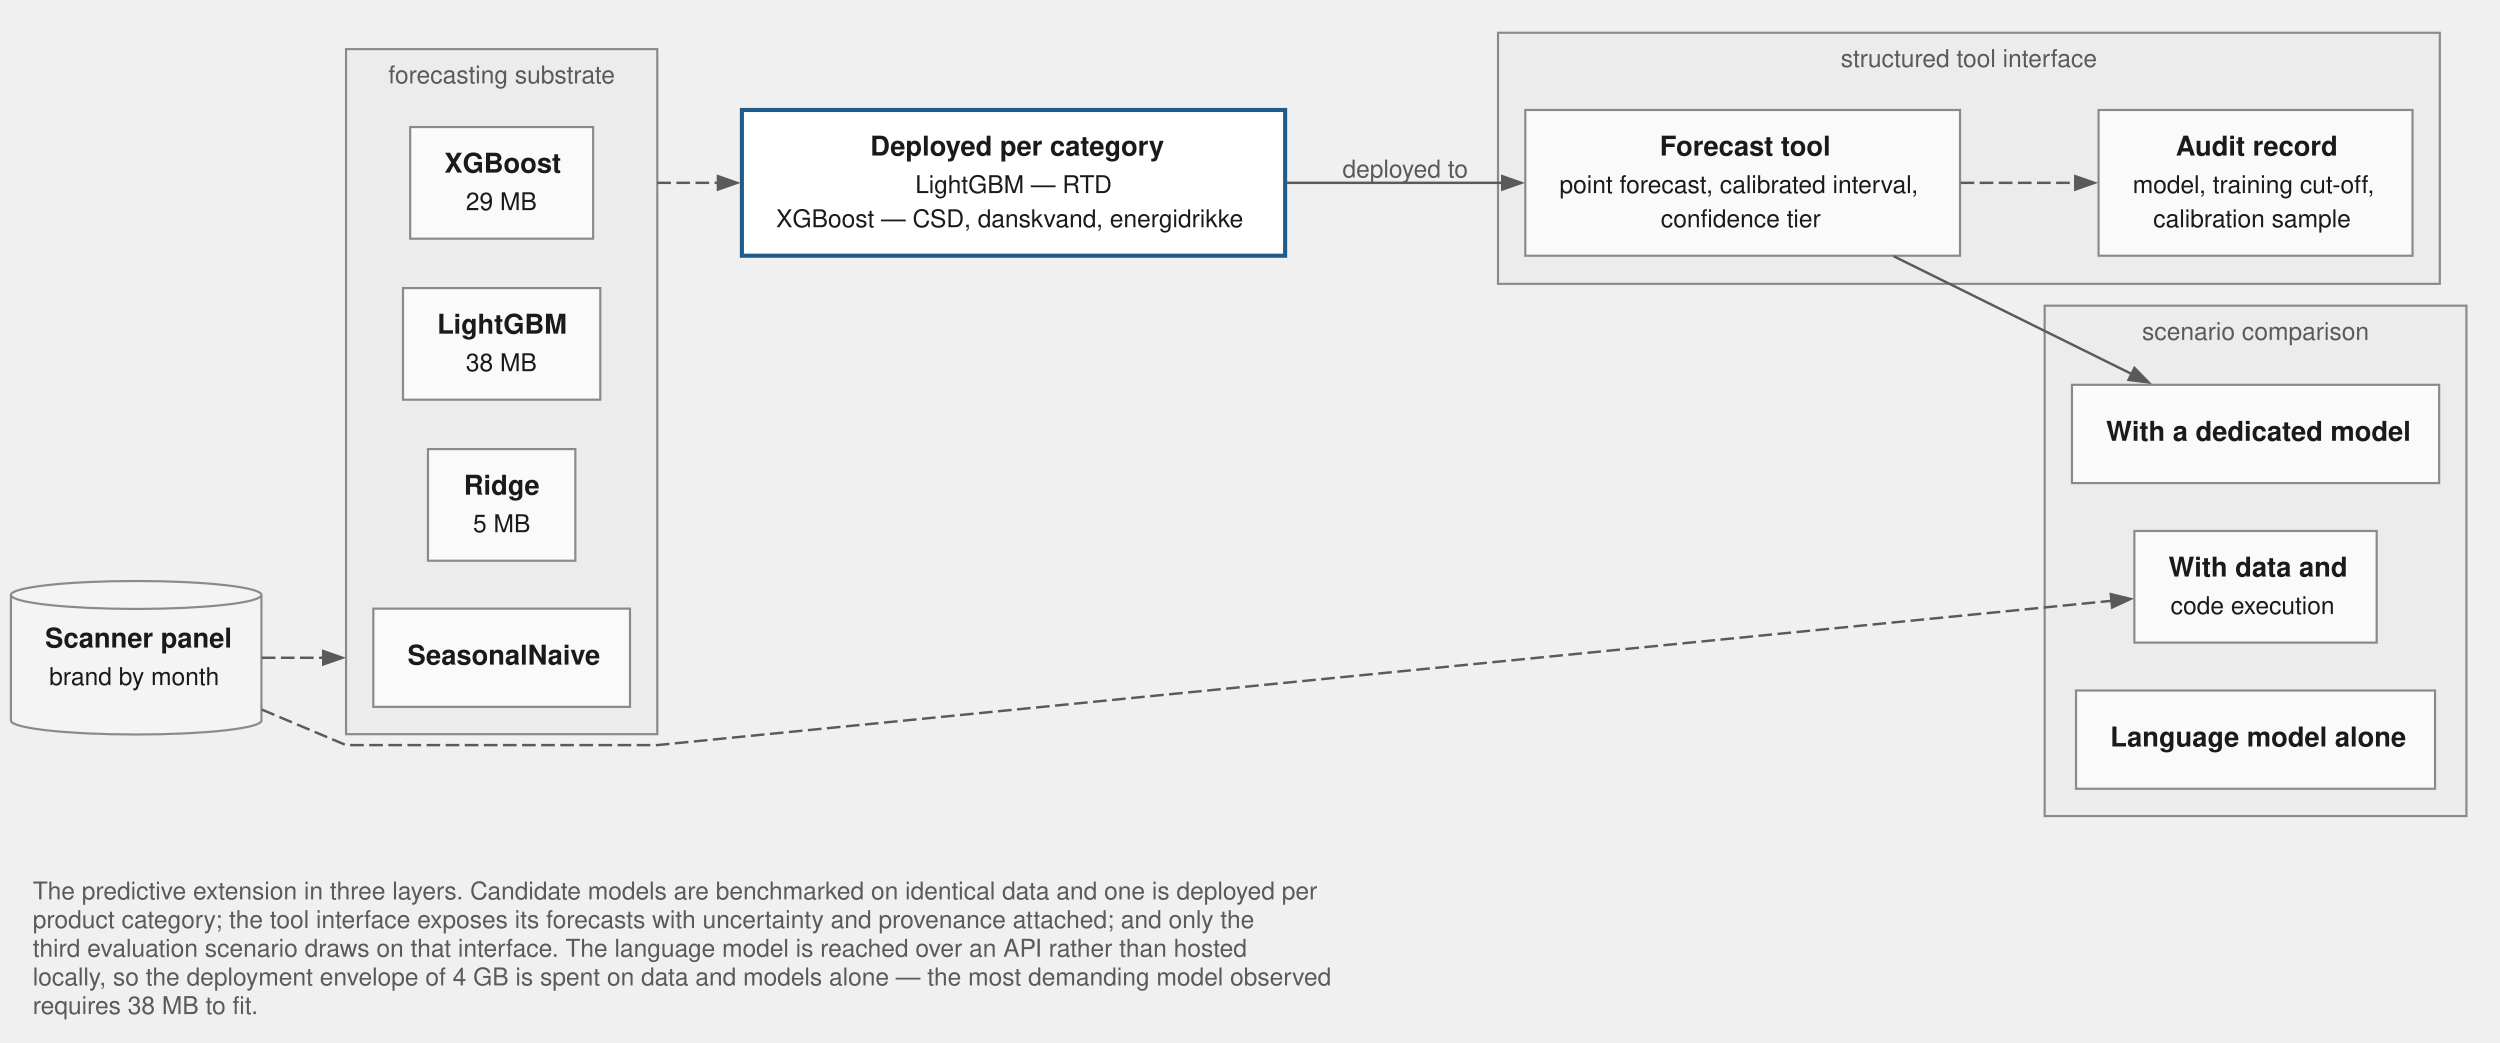
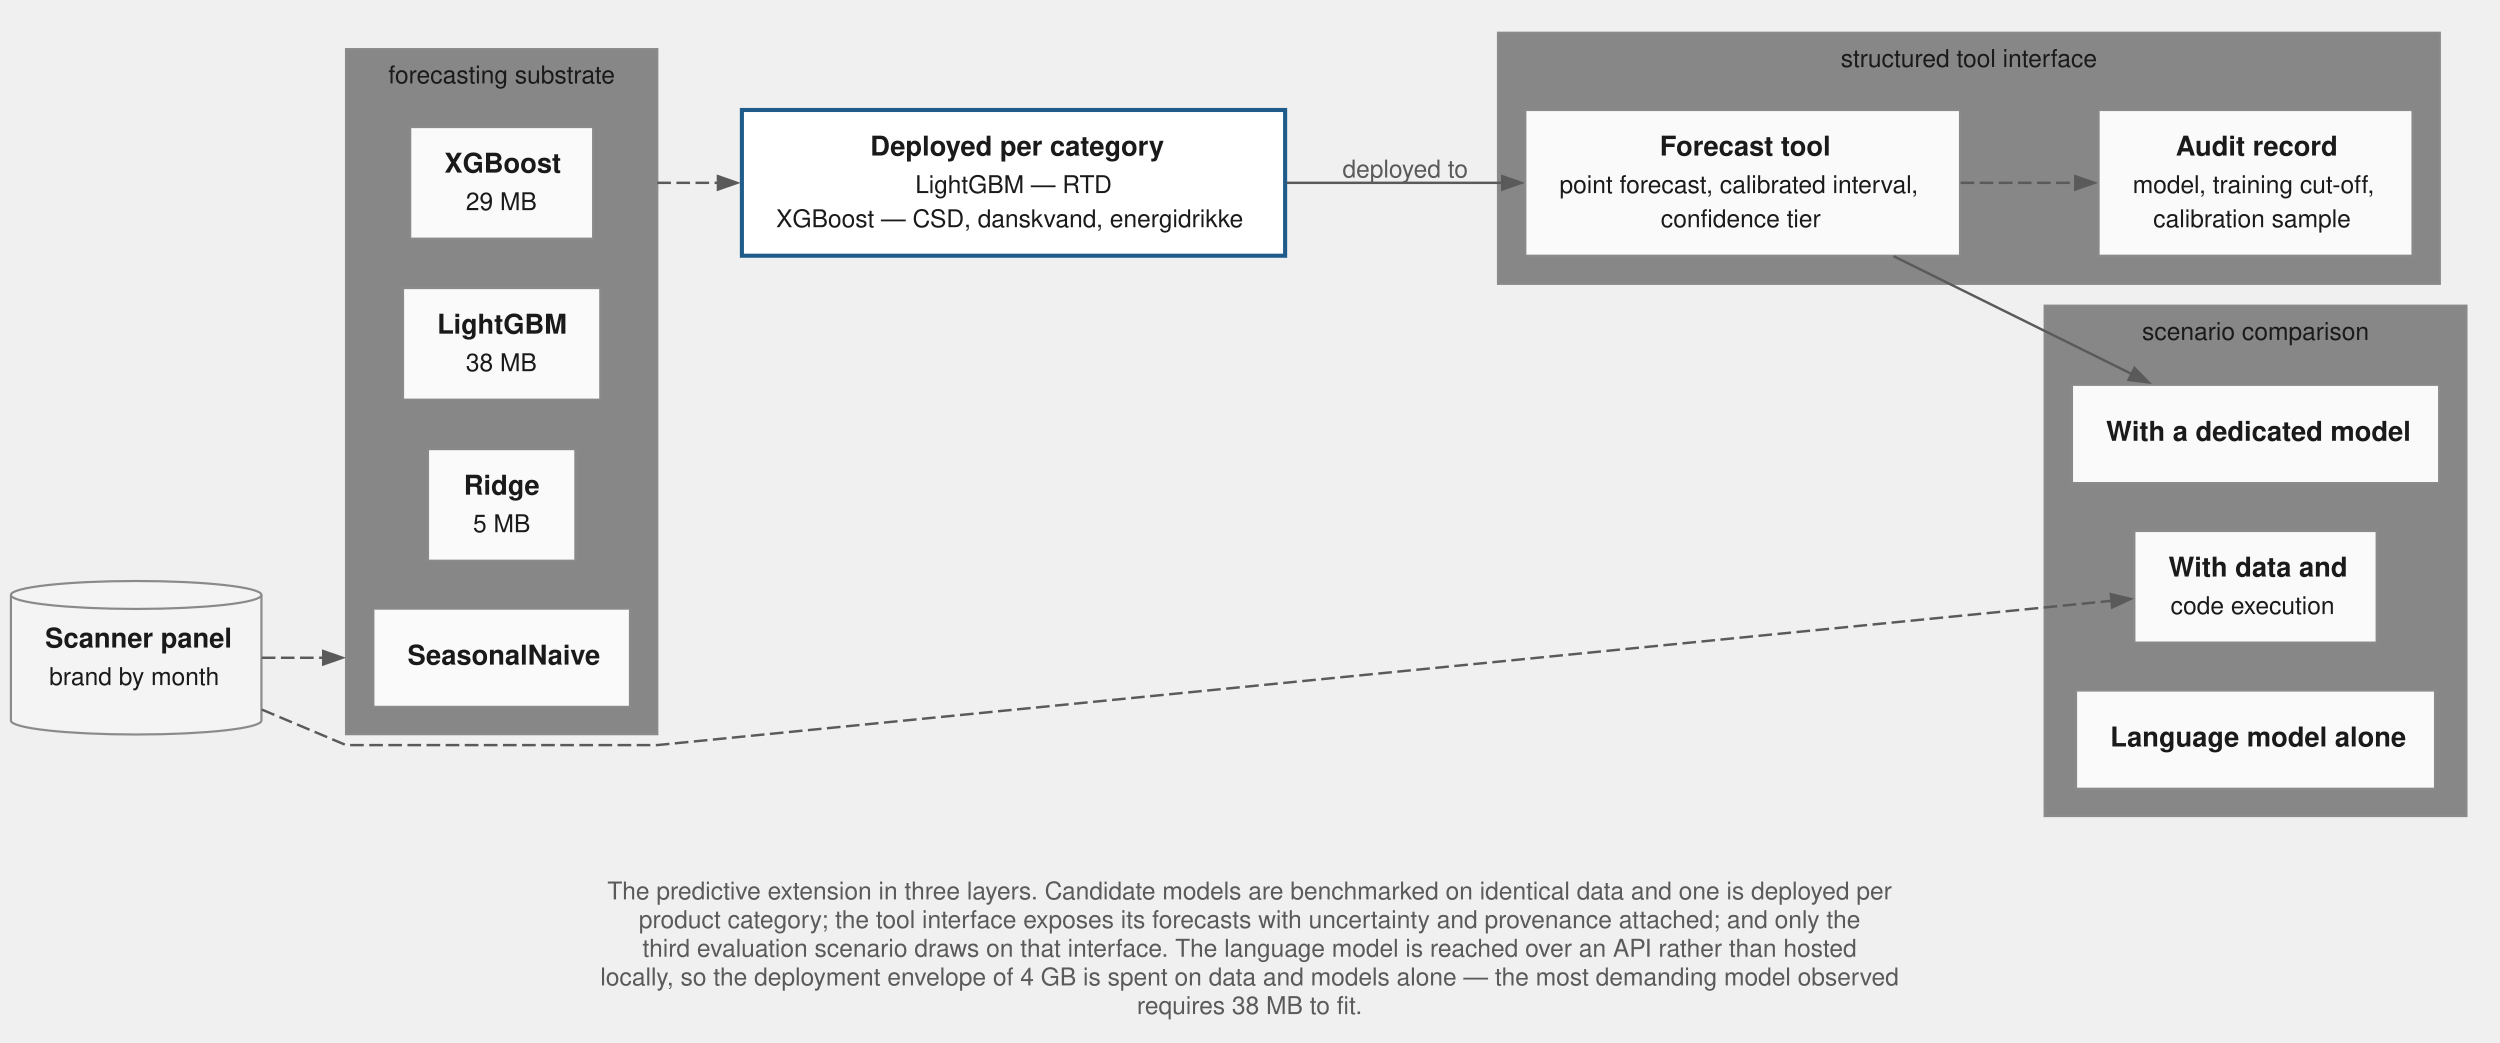
<svg xmlns="http://www.w3.org/2000/svg" width="916pt" height="382pt" viewBox="0.00 0.00 916.00 382.00">
  <g id="graph0" class="graph" transform="scale(1 1) rotate(0) translate(4 377.5)">
-     <text xml:space="preserve" text-anchor="start" x="8" y="-47.95" font-family="Helvetica,sans-Serif" font-size="9.00" fill="#5a5a5a">The predictive extension in three layers. Candidate models are benchmarked on identical data and one is deployed per</text>
-     <text xml:space="preserve" text-anchor="start" x="8" y="-37.45" font-family="Helvetica,sans-Serif" font-size="9.00" fill="#5a5a5a">product category; the tool interface exposes its forecasts with uncertainty and provenance attached; and only the</text>
-     <text xml:space="preserve" text-anchor="start" x="8" y="-26.95" font-family="Helvetica,sans-Serif" font-size="9.00" fill="#5a5a5a">third evaluation scenario draws on that interface. The language model is reached over an API rather than hosted</text>
-     <text xml:space="preserve" text-anchor="start" x="8" y="-16.45" font-family="Helvetica,sans-Serif" font-size="9.00" fill="#5a5a5a">locally, so the deployment envelope of 4 GB is spent on data and models alone — the most demanding model observed</text>
-     <text xml:space="preserve" text-anchor="start" x="8" y="-5.95" font-family="Helvetica,sans-Serif" font-size="9.00" fill="#5a5a5a">requires 38 MB to fit.</text>
+     <text xml:space="preserve" text-anchor="middle" x="453.85" y="-47.95" font-family="Helvetica,sans-Serif" font-size="9.00" fill="#5a5a5a">The predictive extension in three layers. Candidate models are benchmarked on identical data and one is deployed per</text>
+     <text xml:space="preserve" text-anchor="middle" x="453.85" y="-37.45" font-family="Helvetica,sans-Serif" font-size="9.00" fill="#5a5a5a">product category; the tool interface exposes its forecasts with uncertainty and provenance attached; and only the</text>
+     <text xml:space="preserve" text-anchor="middle" x="453.85" y="-26.95" font-family="Helvetica,sans-Serif" font-size="9.00" fill="#5a5a5a">third evaluation scenario draws on that interface. The language model is reached over an API rather than hosted</text>
+     <text xml:space="preserve" text-anchor="middle" x="453.85" y="-16.45" font-family="Helvetica,sans-Serif" font-size="9.00" fill="#5a5a5a">locally, so the deployment envelope of 4 GB is spent on data and models alone — the most demanding model observed</text>
+     <text xml:space="preserve" text-anchor="middle" x="453.85" y="-5.95" font-family="Helvetica,sans-Serif" font-size="9.00" fill="#5a5a5a">requires 38 MB to fit.</text>
    <g id="clust1" class="cluster">
-       <polygon fill="#ececec" stroke="#8a8a8a" stroke-width="0.8" points="122.79,-108.5 122.79,-359.5 236.83,-359.5 236.83,-108.5 122.79,-108.5" />
-       <text xml:space="preserve" text-anchor="middle" x="179.81" y="-346.95" font-family="Helvetica,sans-Serif" font-size="9.00" fill="#5a5a5a">forecasting substrate</text>
+       <polygon fill="#878787" stroke="#8a8a8a" stroke-width="0.8" points="122.79,-108.5 122.79,-359.5 236.83,-359.5 236.83,-108.5 122.79,-108.5" />
+       <text xml:space="preserve" text-anchor="middle" x="179.81" y="-346.95" font-family="Helvetica,sans-Serif" font-size="9.00" fill="#1a1a1a">forecasting substrate</text>
    </g>
    <g id="clust2" class="cluster">
-       <polygon fill="#ececec" stroke="#8a8a8a" stroke-width="0.8" points="544.87,-273.5 544.87,-365.5 889.95,-365.5 889.95,-273.5 544.87,-273.5" />
-       <text xml:space="preserve" text-anchor="middle" x="717.41" y="-352.95" font-family="Helvetica,sans-Serif" font-size="9.00" fill="#5a5a5a">structured tool interface</text>
+       <polygon fill="#878787" stroke="#8a8a8a" stroke-width="0.8" points="544.87,-273.5 544.87,-365.5 889.95,-365.5 889.95,-273.5 544.87,-273.5" />
+       <text xml:space="preserve" text-anchor="middle" x="717.41" y="-352.95" font-family="Helvetica,sans-Serif" font-size="9.00" fill="#1a1a1a">structured tool interface</text>
    </g>
    <g id="clust3" class="cluster">
-       <polygon fill="#ececec" stroke="#8a8a8a" stroke-width="0.8" points="745.16,-78.5 745.16,-265.5 899.7,-265.5 899.7,-78.5 745.16,-78.5" />
-       <text xml:space="preserve" text-anchor="middle" x="822.43" y="-252.95" font-family="Helvetica,sans-Serif" font-size="9.00" fill="#5a5a5a">scenario comparison</text>
+       <polygon fill="#878787" stroke="#8a8a8a" stroke-width="0.8" points="745.16,-78.5 745.16,-265.5 899.7,-265.5 899.7,-78.5 745.16,-78.5" />
+       <text xml:space="preserve" text-anchor="middle" x="822.43" y="-252.95" font-family="Helvetica,sans-Serif" font-size="9.00" fill="#1a1a1a">scenario comparison</text>
    </g>
    <g id="node1" class="node">
      <path fill="#f4f4f4" stroke="#8a8a8a" stroke-width="0.8" d="M91.79,-159.51C91.79,-162.33 71.22,-164.62 45.89,-164.62 20.57,-164.62 0,-162.33 0,-159.51 0,-159.51 0,-113.49 0,-113.49 0,-110.67 20.57,-108.38 45.89,-108.38 71.22,-108.38 91.79,-110.67 91.79,-113.49 91.79,-113.49 91.79,-159.51 91.79,-159.51" />
      <path fill="none" stroke="#8a8a8a" stroke-width="0.8" d="M91.79,-159.51C91.79,-156.69 71.22,-154.39 45.89,-154.39 20.57,-154.39 0,-156.69 0,-159.51" />
      <text xml:space="preserve" text-anchor="start" x="12.52" y="-140.25" font-family="Helvetica,sans-Serif" font-weight="bold" font-size="10.00" fill="#1a1a1a">Scanner panel</text>
      <text xml:space="preserve" text-anchor="start" x="14.02" y="-126.5" font-family="Helvetica,sans-Serif" font-size="9.00" fill="#1a1a1a">brand by month</text>
    </g>
    <g id="node2" class="node">
      <polygon fill="#fafafa" stroke="#8a8a8a" stroke-width="0.8" points="226.83,-154.5 132.79,-154.5 132.79,-118.5 226.83,-118.5 226.83,-154.5" />
      <text xml:space="preserve" text-anchor="start" x="145.31" y="-134" font-family="Helvetica,sans-Serif" font-weight="bold" font-size="10.00" fill="#1a1a1a">SeasonalNaive</text>
    </g>
    <g id="edge1" class="edge">
      <path fill="none" stroke="#5a5a5a" stroke-width="0.9" stroke-dasharray="5,2" d="M91.92,-136.5C99.22,-136.5 106.89,-136.5 114.53,-136.5" />
      <polygon fill="#5a5a5a" stroke="#5a5a5a" stroke-width="0.9" points="114.43,-138.95 121.43,-136.5 114.43,-134.05 114.43,-138.95" />
    </g>
    <g id="node10" class="node">
      <polygon fill="#fafafa" stroke="#8a8a8a" stroke-width="0.8" points="866.82,-182.95 778.03,-182.95 778.03,-142.05 866.82,-142.05 866.82,-182.95" />
      <text xml:space="preserve" text-anchor="start" x="790.55" y="-166.25" font-family="Helvetica,sans-Serif" font-weight="bold" font-size="10.00" fill="#1a1a1a">With data and</text>
      <text xml:space="preserve" text-anchor="start" x="791.3" y="-152.5" font-family="Helvetica,sans-Serif" font-size="9.00" fill="#1a1a1a">code execution</text>
    </g>
    <g id="edge6" class="edge">
      <path fill="none" stroke="#5a5a5a" stroke-width="0.9" stroke-dasharray="5,2" d="M91.92,-117.52C108.26,-110.62 122.79,-104.5 122.79,-104.5 122.79,-104.5 236.83,-104.5 236.83,-104.5 236.83,-104.5 626.79,-143.19 769.73,-157.37" />
      <polygon fill="#5a5a5a" stroke="#5a5a5a" stroke-width="0.9" points="769.4,-159.8 776.61,-158.05 769.89,-154.92 769.4,-159.8" />
    </g>
    <g id="node3" class="node">
      <polygon fill="#fafafa" stroke="#8a8a8a" stroke-width="0.8" points="206.81,-212.95 152.81,-212.95 152.81,-172.05 206.81,-172.05 206.81,-212.95" />
      <text xml:space="preserve" text-anchor="start" x="165.93" y="-196.25" font-family="Helvetica,sans-Serif" font-weight="bold" font-size="10.00" fill="#1a1a1a">Ridge</text>
      <text xml:space="preserve" text-anchor="start" x="169.31" y="-182.5" font-family="Helvetica,sans-Serif" font-size="9.00" fill="#1a1a1a">5 MB</text>
    </g>
    <g id="node4" class="node">
      <polygon fill="#fafafa" stroke="#8a8a8a" stroke-width="0.8" points="215.95,-271.95 143.66,-271.95 143.66,-231.05 215.95,-231.05 215.95,-271.95" />
      <text xml:space="preserve" text-anchor="start" x="156.18" y="-255.25" font-family="Helvetica,sans-Serif" font-weight="bold" font-size="10.00" fill="#1a1a1a">LightGBM</text>
      <text xml:space="preserve" text-anchor="start" x="166.68" y="-241.5" font-family="Helvetica,sans-Serif" font-size="9.00" fill="#1a1a1a">38 MB</text>
    </g>
    <g id="node5" class="node">
      <polygon fill="#fafafa" stroke="#8a8a8a" stroke-width="0.8" points="213.33,-330.95 146.29,-330.95 146.29,-290.05 213.33,-290.05 213.33,-330.95" />
      <text xml:space="preserve" text-anchor="start" x="158.81" y="-314.25" font-family="Helvetica,sans-Serif" font-weight="bold" font-size="10.00" fill="#1a1a1a">XGBoost</text>
      <text xml:space="preserve" text-anchor="start" x="166.68" y="-300.5" font-family="Helvetica,sans-Serif" font-size="9.00" fill="#1a1a1a">29 MB</text>
    </g>
    <g id="node6" class="node">
      <polygon fill="white" stroke="#1f5c8b" stroke-width="1.5" points="466.87,-337.2 267.83,-337.2 267.83,-283.8 466.87,-283.8 466.87,-337.2" />
      <text xml:space="preserve" text-anchor="start" x="314.85" y="-320.5" font-family="Helvetica,sans-Serif" font-weight="bold" font-size="10.00" fill="#1a1a1a">Deployed per category</text>
      <text xml:space="preserve" text-anchor="start" x="331.35" y="-306.75" font-family="Helvetica,sans-Serif" font-size="9.00" fill="#1a1a1a">LightGBM — RTD</text>
      <text xml:space="preserve" text-anchor="start" x="280.35" y="-294.25" font-family="Helvetica,sans-Serif" font-size="9.00" fill="#1a1a1a">XGBoost — CSD, danskvand, energidrikke</text>
    </g>
    <g id="edge2" class="edge">
      <path fill="none" stroke="#5a5a5a" stroke-width="0.9" stroke-dasharray="5,2" d="M236.83,-310.5C244.02,-310.5 251.56,-310.5 259.24,-310.5" />
      <polygon fill="#5a5a5a" stroke="#5a5a5a" stroke-width="0.9" points="259.06,-312.95 266.06,-310.5 259.06,-308.05 259.06,-312.95" />
    </g>
    <g id="node7" class="node">
      <polygon fill="#fafafa" stroke="#8a8a8a" stroke-width="0.8" points="714.16,-337.2 554.87,-337.2 554.87,-283.8 714.16,-283.8 714.16,-337.2" />
      <text xml:space="preserve" text-anchor="start" x="604.14" y="-320.5" font-family="Helvetica,sans-Serif" font-weight="bold" font-size="10.00" fill="#1a1a1a">Forecast tool</text>
      <text xml:space="preserve" text-anchor="start" x="567.39" y="-306.75" font-family="Helvetica,sans-Serif" font-size="9.00" fill="#1a1a1a">point forecast, calibrated interval,</text>
      <text xml:space="preserve" text-anchor="start" x="604.51" y="-294.25" font-family="Helvetica,sans-Serif" font-size="9.00" fill="#1a1a1a">confidence tier</text>
    </g>
    <g id="edge3" class="edge">
      <path fill="none" stroke="#5a5a5a" stroke-width="0.9" d="M467.46,-310.5C493.48,-310.5 521.34,-310.5 546.66,-310.5" />
      <polygon fill="#5a5a5a" stroke="#5a5a5a" stroke-width="0.9" points="546.42,-312.95 553.42,-310.5 546.42,-308.05 546.42,-312.95" />
      <text xml:space="preserve" text-anchor="middle" x="510.87" y="-312.45" font-family="Helvetica,sans-Serif" font-size="9.00" fill="#5a5a5a">deployed to</text>
    </g>
    <g id="node8" class="node">
      <polygon fill="#fafafa" stroke="#8a8a8a" stroke-width="0.8" points="879.95,-337.2 764.91,-337.2 764.91,-283.8 879.95,-283.8 879.95,-337.2" />
      <text xml:space="preserve" text-anchor="start" x="793.18" y="-320.5" font-family="Helvetica,sans-Serif" font-weight="bold" font-size="10.00" fill="#1a1a1a">Audit record</text>
      <text xml:space="preserve" text-anchor="start" x="777.43" y="-306.75" font-family="Helvetica,sans-Serif" font-size="9.00" fill="#1a1a1a">model, training cut-off,</text>
      <text xml:space="preserve" text-anchor="start" x="784.93" y="-294.25" font-family="Helvetica,sans-Serif" font-size="9.00" fill="#1a1a1a">calibration sample</text>
    </g>
    <g id="edge4" class="edge">
      <path fill="none" stroke="#5a5a5a" stroke-width="0.9" stroke-dasharray="5,2" d="M714.36,-310.5C728.37,-310.5 742.83,-310.5 756.4,-310.5" />
      <polygon fill="#5a5a5a" stroke="#5a5a5a" stroke-width="0.9" points="756.37,-312.95 763.37,-310.5 756.37,-308.05 756.37,-312.95" />
    </g>
    <g id="node11" class="node">
      <polygon fill="#fafafa" stroke="#8a8a8a" stroke-width="0.8" points="889.7,-236.5 755.16,-236.5 755.16,-200.5 889.7,-200.5 889.7,-236.5" />
      <text xml:space="preserve" text-anchor="start" x="767.68" y="-216" font-family="Helvetica,sans-Serif" font-weight="bold" font-size="10.00" fill="#1a1a1a">With a dedicated model</text>
    </g>
    <g id="edge5" class="edge">
      <path fill="none" stroke="#5a5a5a" stroke-width="0.9" d="M689.79,-283.64C717.61,-269.87 751.06,-253.32 777.28,-240.35" />
      <polygon fill="#5a5a5a" stroke="#5a5a5a" stroke-width="0.9" points="778.07,-242.69 783.25,-237.39 775.89,-238.3 778.07,-242.69" />
    </g>
    <g id="node9" class="node">
      <polygon fill="#fafafa" stroke="#8a8a8a" stroke-width="0.8" points="888.2,-124.5 756.66,-124.5 756.66,-88.5 888.2,-88.5 888.2,-124.5" />
      <text xml:space="preserve" text-anchor="start" x="769.18" y="-104" font-family="Helvetica,sans-Serif" font-weight="bold" font-size="10.00" fill="#1a1a1a">Language model alone</text>
    </g>
  </g>
</svg>
